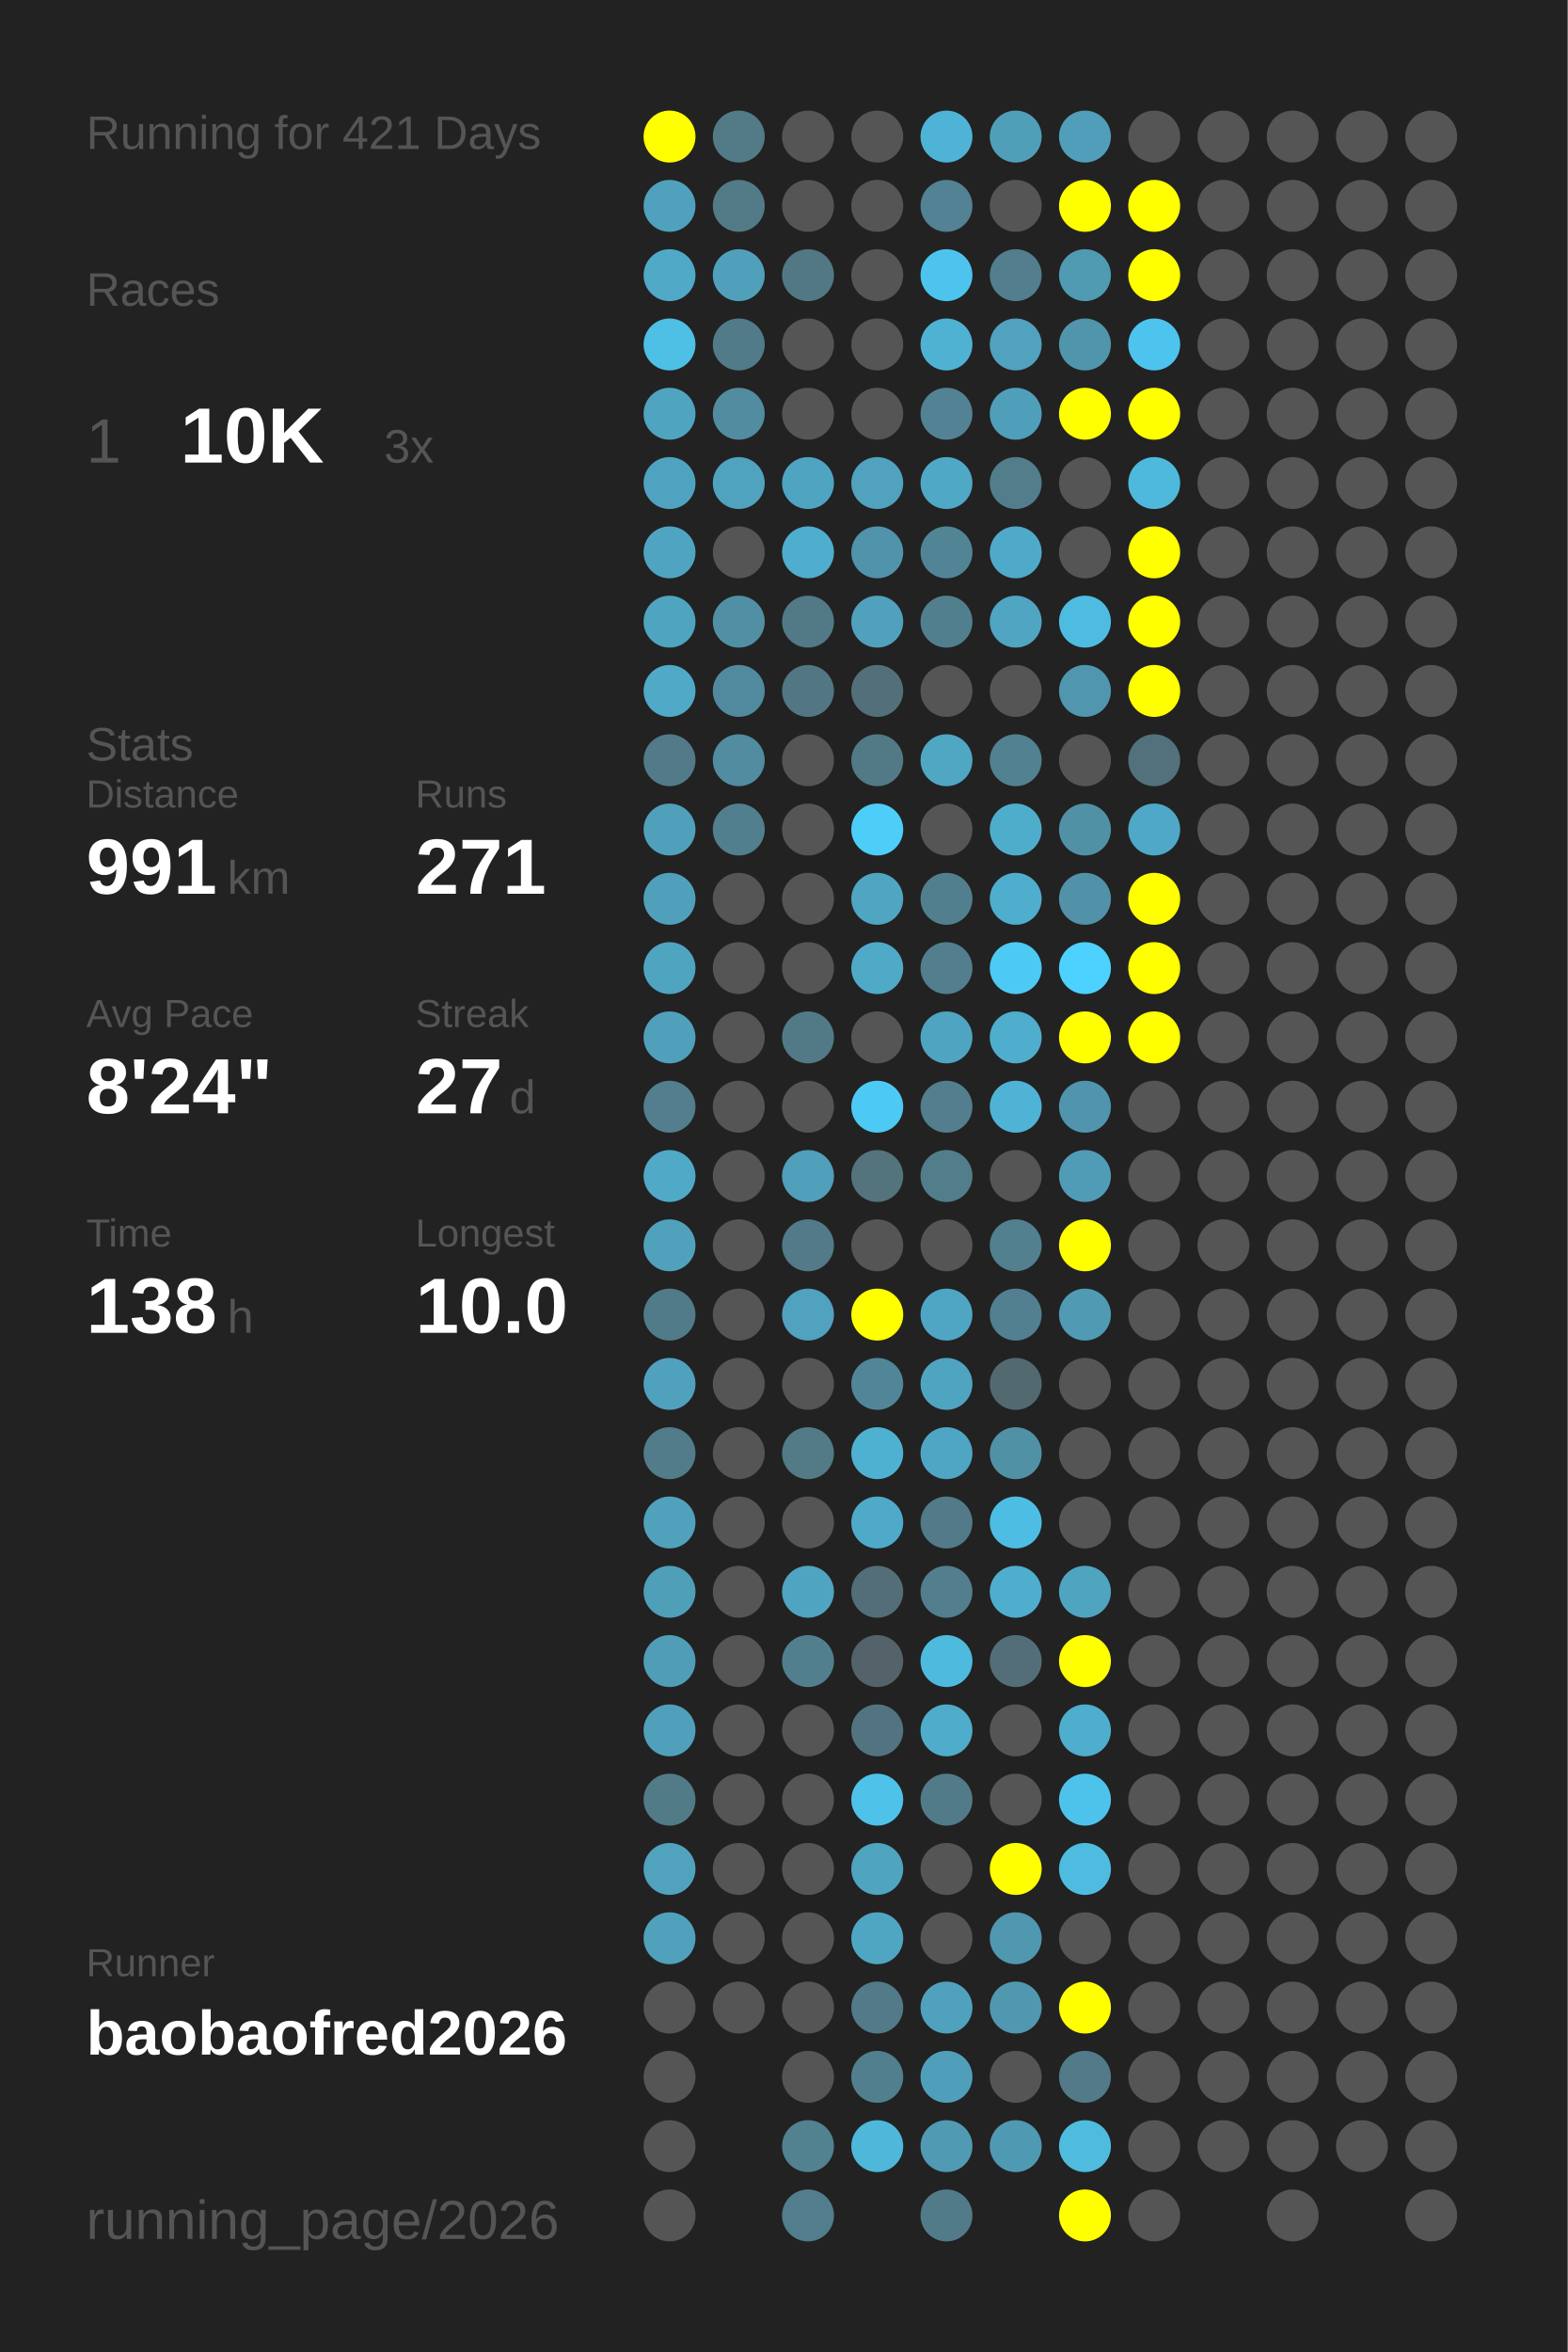
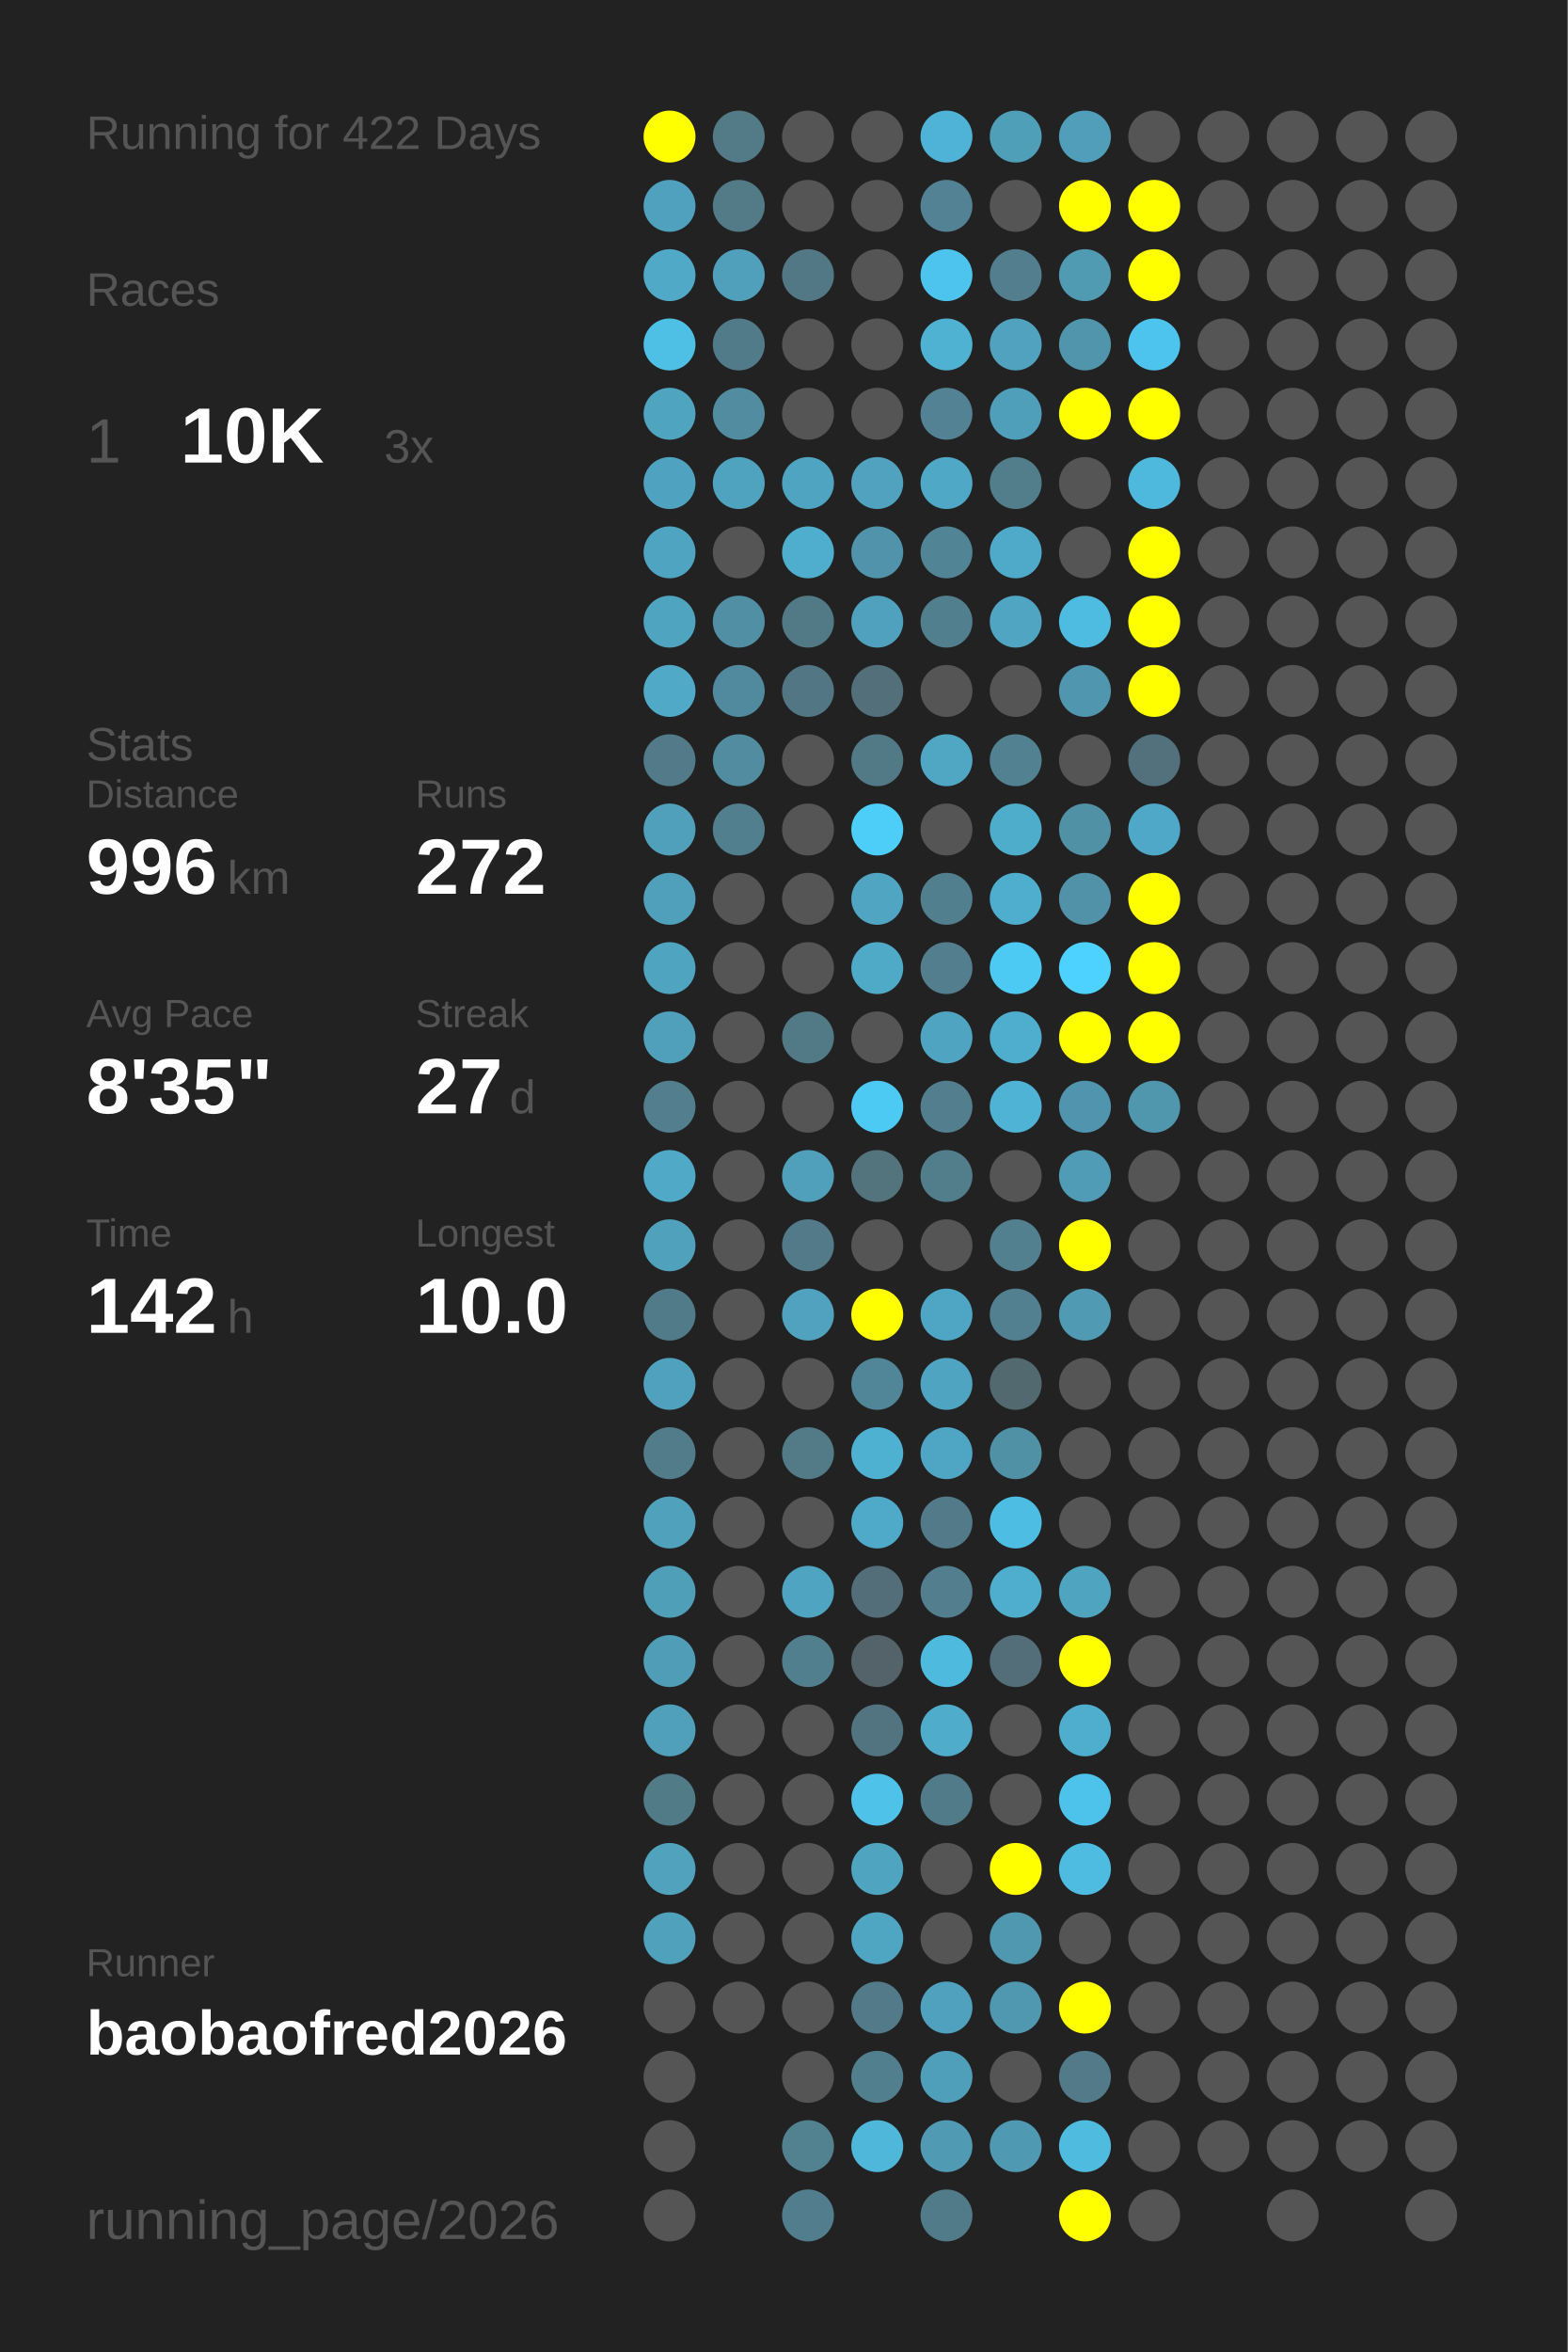
<svg xmlns="http://www.w3.org/2000/svg" baseProfile="full" height="300mm" version="1.1" viewBox="0,0,200,300" width="200mm">
  <defs />
  <rect fill="#222222" height="300" width="200" x="0" y="0" />
-   <text fill="#555555" style="font-size:6px; font-family:Arial;" x="11" y="19">Running for 421 Days</text>
+   <text fill="#555555" style="font-size:6px; font-family:Arial;" x="11" y="19">Running for 422 Days</text>
  <text fill="#555555" style="font-size:6px; font-family:Arial;" x="11" y="39">Races</text>
  <text fill="#555555" style="font-size:8px; font-family:Arial;" x="11" y="59">1</text>
  <text fill="#FFFFFF" style="font-size:10px; font-family:Arial; font-weight:bold;" x="23" y="59">10K</text>
  <text fill="#555555" style="font-size:6px; font-family:Arial;" x="49" y="59">3x</text>
  <text fill="#555555" style="font-size:6px; font-family:Arial;" x="11" y="97">Stats</text>
  <text fill="#555555" style="font-size:5px; font-family:Arial;" x="11" y="103">Distance</text>
-   <text fill="#FFFFFF" style="font-size:10px; font-family:Arial; font-weight:bold;" x="11" y="114">991</text>
+   <text fill="#FFFFFF" style="font-size:10px; font-family:Arial; font-weight:bold;" x="11" y="114">996</text>
  <text fill="#555555" style="font-size:6px; font-family:Arial;" x="29" y="114">km</text>
  <text fill="#555555" style="font-size:5px; font-family:Arial;" x="53" y="103">Runs</text>
-   <text fill="#FFFFFF" style="font-size:10px; font-family:Arial; font-weight:bold;" x="53" y="114">271</text>
+   <text fill="#FFFFFF" style="font-size:10px; font-family:Arial; font-weight:bold;" x="53" y="114">272</text>
  <text fill="#555555" style="font-size:5px; font-family:Arial;" x="11" y="131">Avg Pace</text>
-   <text fill="#FFFFFF" style="font-size:10px; font-family:Arial; font-weight:bold;" x="11" y="142">8'24"</text>
+   <text fill="#FFFFFF" style="font-size:10px; font-family:Arial; font-weight:bold;" x="11" y="142">8'35"</text>
  <text fill="#555555" style="font-size:5px; font-family:Arial;" x="53" y="131">Streak</text>
  <text fill="#FFFFFF" style="font-size:10px; font-family:Arial; font-weight:bold;" x="53" y="142">27</text>
  <text fill="#555555" style="font-size:6px; font-family:Arial;" x="65" y="142">d</text>
  <text fill="#555555" style="font-size:5px; font-family:Arial;" x="11" y="159">Time</text>
-   <text fill="#FFFFFF" style="font-size:10px; font-family:Arial; font-weight:bold;" x="11" y="170">138</text>
+   <text fill="#FFFFFF" style="font-size:10px; font-family:Arial; font-weight:bold;" x="11" y="170">142</text>
  <text fill="#555555" style="font-size:6px; font-family:Arial;" x="29" y="170">h</text>
  <text fill="#555555" style="font-size:5px; font-family:Arial;" x="53" y="159">Longest</text>
  <text fill="#FFFFFF" style="font-size:10px; font-family:Arial; font-weight:bold;" x="53" y="170">10.0</text>
  <text fill="#555555" style="font-size:5px; font-family:Arial;" x="11" y="252.065">Runner</text>
  <text fill="#FFFFFF" style="font-size:8px; font-family:Arial; font-weight:bold;" x="11" y="262.065">baobaofred2026</text>
  <text fill="#555555" style="font-size:7px; font-family:Arial;" x="11" y="285.581">running_page/2026</text>
  <circle cx="85.417" cy="17.419" fill="#FFFF00" r="3.312" />
  <circle cx="85.417" cy="26.258" fill="#50a1bd" r="3.312" />
  <circle cx="85.417" cy="35.097" fill="#4fa9c7" r="3.312" />
  <circle cx="85.417" cy="43.935" fill="#4ebfe5" r="3.312" />
  <circle cx="85.417" cy="52.774" fill="#4fa4c0" r="3.312" />
  <circle cx="85.417" cy="61.613" fill="#4fa3c0" r="3.312" />
  <circle cx="85.417" cy="70.452" fill="#4fa5c1" r="3.312" />
  <circle cx="85.417" cy="79.29" fill="#4fa4c0" r="3.312" />
  <circle cx="85.417" cy="88.129" fill="#4fa9c7" r="3.312" />
  <circle cx="85.417" cy="96.968" fill="#527a88" r="3.312" />
  <circle cx="85.417" cy="105.806" fill="#50a0bb" r="3.312" />
  <circle cx="85.417" cy="114.645" fill="#50a0bb" r="3.312" />
  <circle cx="85.417" cy="123.484" fill="#4fa4c0" r="3.312" />
  <circle cx="85.417" cy="132.323" fill="#50a0bc" r="3.312" />
  <circle cx="85.417" cy="141.161" fill="#527e8d" r="3.312" />
  <circle cx="85.417" cy="150" fill="#4fa9c7" r="3.312" />
  <circle cx="85.417" cy="158.839" fill="#50a1bc" r="3.312" />
  <circle cx="85.417" cy="167.677" fill="#527b89" r="3.312" />
  <circle cx="85.417" cy="176.516" fill="#50a1bd" r="3.312" />
  <circle cx="85.417" cy="185.355" fill="#527c8a" r="3.312" />
  <circle cx="85.417" cy="194.194" fill="#50a1bc" r="3.312" />
  <circle cx="85.417" cy="203.032" fill="#509fb9" r="3.312" />
  <circle cx="85.417" cy="211.871" fill="#509db7" r="3.312" />
  <circle cx="85.417" cy="220.71" fill="#50a0bb" r="3.312" />
  <circle cx="85.417" cy="229.548" fill="#527b88" r="3.312" />
  <circle cx="85.417" cy="238.387" fill="#50a2bd" r="3.312" />
  <circle cx="85.417" cy="247.226" fill="#50a1bc" r="3.312" />
  <circle cx="85.417" cy="256.065" fill="#555555" r="3.312" />
  <circle cx="85.417" cy="264.903" fill="#555555" r="3.312" />
  <circle cx="85.417" cy="273.742" fill="#555555" r="3.312" />
  <circle cx="85.417" cy="282.581" fill="#555555" r="3.312" />
  <circle cx="94.25" cy="17.419" fill="#527a87" r="3.312" />
  <circle cx="94.25" cy="26.258" fill="#527a87" r="3.312" />
  <circle cx="94.25" cy="35.097" fill="#50a0bc" r="3.312" />
  <circle cx="94.25" cy="43.935" fill="#527b89" r="3.312" />
  <circle cx="94.25" cy="52.774" fill="#518ca0" r="3.312" />
  <circle cx="94.25" cy="61.613" fill="#4fa3bf" r="3.312" />
  <circle cx="94.25" cy="70.452" fill="#555555" r="3.312" />
  <circle cx="94.25" cy="79.29" fill="#518fa4" r="3.312" />
  <circle cx="94.25" cy="88.129" fill="#518a9e" r="3.312" />
  <circle cx="94.25" cy="96.968" fill="#518ca0" r="3.312" />
  <circle cx="94.25" cy="105.806" fill="#527f8e" r="3.312" />
  <circle cx="94.25" cy="114.645" fill="#555555" r="3.312" />
  <circle cx="94.25" cy="123.484" fill="#555555" r="3.312" />
  <circle cx="94.25" cy="132.323" fill="#555555" r="3.312" />
  <circle cx="94.25" cy="141.161" fill="#555555" r="3.312" />
  <circle cx="94.25" cy="150" fill="#555555" r="3.312" />
  <circle cx="94.25" cy="158.839" fill="#555555" r="3.312" />
  <circle cx="94.25" cy="167.677" fill="#555555" r="3.312" />
  <circle cx="94.25" cy="176.516" fill="#555555" r="3.312" />
  <circle cx="94.25" cy="185.355" fill="#555555" r="3.312" />
  <circle cx="94.25" cy="194.194" fill="#555555" r="3.312" />
  <circle cx="94.25" cy="203.032" fill="#555555" r="3.312" />
  <circle cx="94.25" cy="211.871" fill="#555555" r="3.312" />
  <circle cx="94.25" cy="220.71" fill="#555555" r="3.312" />
  <circle cx="94.25" cy="229.548" fill="#555555" r="3.312" />
  <circle cx="94.25" cy="238.387" fill="#555555" r="3.312" />
  <circle cx="94.25" cy="247.226" fill="#555555" r="3.312" />
  <circle cx="94.25" cy="256.065" fill="#555555" r="3.312" />
  <circle cx="103.083" cy="17.419" fill="#555555" r="3.312" />
  <circle cx="103.083" cy="26.258" fill="#555555" r="3.312" />
  <circle cx="103.083" cy="35.097" fill="#527885" r="3.312" />
  <circle cx="103.083" cy="43.935" fill="#555555" r="3.312" />
  <circle cx="103.083" cy="52.774" fill="#555555" r="3.312" />
  <circle cx="103.083" cy="61.613" fill="#4fa4c1" r="3.312" />
  <circle cx="103.083" cy="70.452" fill="#4faece" r="3.312" />
  <circle cx="103.083" cy="79.29" fill="#527986" r="3.312" />
  <circle cx="103.083" cy="88.129" fill="#527683" r="3.312" />
  <circle cx="103.083" cy="96.968" fill="#555555" r="3.312" />
  <circle cx="103.083" cy="105.806" fill="#555555" r="3.312" />
  <circle cx="103.083" cy="114.645" fill="#555555" r="3.312" />
  <circle cx="103.083" cy="123.484" fill="#555555" r="3.312" />
  <circle cx="103.083" cy="132.323" fill="#527986" r="3.312" />
  <circle cx="103.083" cy="141.161" fill="#555555" r="3.312" />
  <circle cx="103.083" cy="150" fill="#50a0bb" r="3.312" />
  <circle cx="103.083" cy="158.839" fill="#527a88" r="3.312" />
  <circle cx="103.083" cy="167.677" fill="#50a2be" r="3.312" />
  <circle cx="103.083" cy="176.516" fill="#555555" r="3.312" />
  <circle cx="103.083" cy="185.355" fill="#527a87" r="3.312" />
  <circle cx="103.083" cy="194.194" fill="#555555" r="3.312" />
  <circle cx="103.083" cy="203.032" fill="#4fa5c1" r="3.312" />
  <circle cx="103.083" cy="211.871" fill="#527f8e" r="3.312" />
  <circle cx="103.083" cy="220.71" fill="#555555" r="3.312" />
  <circle cx="103.083" cy="229.548" fill="#555555" r="3.312" />
  <circle cx="103.083" cy="238.387" fill="#555555" r="3.312" />
  <circle cx="103.083" cy="247.226" fill="#555555" r="3.312" />
  <circle cx="103.083" cy="256.065" fill="#555555" r="3.312" />
  <circle cx="103.083" cy="264.903" fill="#555555" r="3.312" />
  <circle cx="103.083" cy="273.742" fill="#528190" r="3.312" />
  <circle cx="103.083" cy="282.581" fill="#527d8c" r="3.312" />
  <circle cx="111.917" cy="17.419" fill="#555555" r="3.312" />
  <circle cx="111.917" cy="26.258" fill="#555555" r="3.312" />
  <circle cx="111.917" cy="35.097" fill="#555555" r="3.312" />
  <circle cx="111.917" cy="43.935" fill="#555555" r="3.312" />
  <circle cx="111.917" cy="52.774" fill="#555555" r="3.312" />
  <circle cx="111.917" cy="61.613" fill="#50a2be" r="3.312" />
  <circle cx="111.917" cy="70.452" fill="#5093aa" r="3.312" />
  <circle cx="111.917" cy="79.29" fill="#50a1bd" r="3.312" />
  <circle cx="111.917" cy="88.129" fill="#53707a" r="3.312" />
  <circle cx="111.917" cy="96.968" fill="#527986" r="3.312" />
  <circle cx="111.917" cy="105.806" fill="#4dcef9" r="3.312" />
  <circle cx="111.917" cy="114.645" fill="#4fa5c2" r="3.312" />
  <circle cx="111.917" cy="123.484" fill="#4faac8" r="3.312" />
  <circle cx="111.917" cy="132.323" fill="#555555" r="3.312" />
  <circle cx="111.917" cy="141.161" fill="#4dcaf4" r="3.312" />
  <circle cx="111.917" cy="150" fill="#53737d" r="3.312" />
  <circle cx="111.917" cy="158.839" fill="#555555" r="3.312" />
  <circle cx="111.917" cy="167.677" fill="#FFFF00" r="3.312" />
  <circle cx="111.917" cy="176.516" fill="#518698" r="3.312" />
  <circle cx="111.917" cy="185.355" fill="#4fb1d2" r="3.312" />
  <circle cx="111.917" cy="194.194" fill="#4faac9" r="3.312" />
  <circle cx="111.917" cy="203.032" fill="#536e78" r="3.312" />
  <circle cx="111.917" cy="211.871" fill="#546369" r="3.312" />
  <circle cx="111.917" cy="220.71" fill="#527480" r="3.312" />
  <circle cx="111.917" cy="229.548" fill="#4ec2e9" r="3.312" />
  <circle cx="111.917" cy="238.387" fill="#4fa4c0" r="3.312" />
  <circle cx="111.917" cy="247.226" fill="#4fa6c3" r="3.312" />
  <circle cx="111.917" cy="256.065" fill="#527a88" r="3.312" />
  <circle cx="111.917" cy="264.903" fill="#527f8e" r="3.312" />
  <circle cx="111.917" cy="273.742" fill="#4eb7da" r="3.312" />
  <circle cx="120.75" cy="17.419" fill="#4eb3d6" r="3.312" />
  <circle cx="120.75" cy="26.258" fill="#528293" r="3.312" />
  <circle cx="120.75" cy="35.097" fill="#4dc4ed" r="3.312" />
  <circle cx="120.75" cy="43.935" fill="#4fb2d3" r="3.312" />
  <circle cx="120.75" cy="52.774" fill="#528293" r="3.312" />
  <circle cx="120.75" cy="61.613" fill="#4fa8c5" r="3.312" />
  <circle cx="120.75" cy="70.452" fill="#518596" r="3.312" />
  <circle cx="120.75" cy="79.29" fill="#527f8e" r="3.312" />
  <circle cx="120.75" cy="88.129" fill="#555555" r="3.312" />
  <circle cx="120.75" cy="96.968" fill="#4fa7c4" r="3.312" />
  <circle cx="120.75" cy="105.806" fill="#555555" r="3.312" />
  <circle cx="120.75" cy="114.645" fill="#527f8e" r="3.312" />
  <circle cx="120.75" cy="123.484" fill="#527e8d" r="3.312" />
  <circle cx="120.75" cy="132.323" fill="#4fa5c1" r="3.312" />
  <circle cx="120.75" cy="141.161" fill="#527e8d" r="3.312" />
  <circle cx="120.75" cy="150" fill="#527e8c" r="3.312" />
  <circle cx="120.75" cy="158.839" fill="#555555" r="3.312" />
  <circle cx="120.75" cy="167.677" fill="#4fa6c4" r="3.312" />
  <circle cx="120.75" cy="176.516" fill="#4fa4c1" r="3.312" />
  <circle cx="120.75" cy="185.355" fill="#4fa6c4" r="3.312" />
  <circle cx="120.75" cy="194.194" fill="#527a88" r="3.312" />
  <circle cx="120.75" cy="203.032" fill="#527e8d" r="3.312" />
  <circle cx="120.75" cy="211.871" fill="#4ebade" r="3.312" />
  <circle cx="120.75" cy="220.71" fill="#4faccb" r="3.312" />
  <circle cx="120.75" cy="229.548" fill="#527b89" r="3.312" />
  <circle cx="120.75" cy="238.387" fill="#555555" r="3.312" />
  <circle cx="120.75" cy="247.226" fill="#555555" r="3.312" />
  <circle cx="120.75" cy="256.065" fill="#50a1bd" r="3.312" />
  <circle cx="120.75" cy="264.903" fill="#509fba" r="3.312" />
  <circle cx="120.75" cy="273.742" fill="#509ab3" r="3.312" />
  <circle cx="120.75" cy="282.581" fill="#527b89" r="3.312" />
  <circle cx="129.583" cy="17.419" fill="#509fb9" r="3.312" />
  <circle cx="129.583" cy="26.258" fill="#555555" r="3.312" />
  <circle cx="129.583" cy="35.097" fill="#527e8d" r="3.312" />
  <circle cx="129.583" cy="43.935" fill="#50a2be" r="3.312" />
  <circle cx="129.583" cy="52.774" fill="#509fba" r="3.312" />
  <circle cx="129.583" cy="61.613" fill="#527d8b" r="3.312" />
  <circle cx="129.583" cy="70.452" fill="#4faac9" r="3.312" />
  <circle cx="129.583" cy="79.29" fill="#4fa5c2" r="3.312" />
  <circle cx="129.583" cy="88.129" fill="#555555" r="3.312" />
  <circle cx="129.583" cy="96.968" fill="#528191" r="3.312" />
  <circle cx="129.583" cy="105.806" fill="#4fadcc" r="3.312" />
  <circle cx="129.583" cy="114.645" fill="#4fadcd" r="3.312" />
  <circle cx="129.583" cy="123.484" fill="#4dcaf4" r="3.312" />
  <circle cx="129.583" cy="132.323" fill="#4fadcd" r="3.312" />
  <circle cx="129.583" cy="141.161" fill="#4eb3d5" r="3.312" />
  <circle cx="129.583" cy="150" fill="#555555" r="3.312" />
  <circle cx="129.583" cy="158.839" fill="#52808f" r="3.312" />
  <circle cx="129.583" cy="167.677" fill="#528090" r="3.312" />
  <circle cx="129.583" cy="176.516" fill="#536970" r="3.312" />
  <circle cx="129.583" cy="185.355" fill="#5191a6" r="3.312" />
  <circle cx="129.583" cy="194.194" fill="#4ebde3" r="3.312" />
  <circle cx="129.583" cy="203.032" fill="#4faece" r="3.312" />
  <circle cx="129.583" cy="211.871" fill="#536e78" r="3.312" />
  <circle cx="129.583" cy="220.71" fill="#555555" r="3.312" />
  <circle cx="129.583" cy="229.548" fill="#555555" r="3.312" />
  <circle cx="129.583" cy="238.387" fill="#FFFF00" r="3.312" />
  <circle cx="129.583" cy="247.226" fill="#5098b0" r="3.312" />
  <circle cx="129.583" cy="256.065" fill="#5098b0" r="3.312" />
  <circle cx="129.583" cy="264.903" fill="#555555" r="3.312" />
  <circle cx="129.583" cy="273.742" fill="#5099b2" r="3.312" />
  <circle cx="138.417" cy="17.419" fill="#509eb9" r="3.312" />
  <circle cx="138.417" cy="26.258" fill="#FFFF00" r="3.312" />
  <circle cx="138.417" cy="35.097" fill="#509ab2" r="3.312" />
  <circle cx="138.417" cy="43.935" fill="#5095ac" r="3.312" />
  <circle cx="138.417" cy="52.774" fill="#FFFF00" r="3.312" />
  <circle cx="138.417" cy="61.613" fill="#555555" r="3.312" />
  <circle cx="138.417" cy="70.452" fill="#555555" r="3.312" />
  <circle cx="138.417" cy="79.29" fill="#4ebce1" r="3.312" />
  <circle cx="138.417" cy="88.129" fill="#5096ae" r="3.312" />
  <circle cx="138.417" cy="96.968" fill="#555555" r="3.312" />
  <circle cx="138.417" cy="105.806" fill="#5191a6" r="3.312" />
  <circle cx="138.417" cy="114.645" fill="#5192a8" r="3.312" />
  <circle cx="138.417" cy="123.484" fill="#4dd1fe" r="3.312" />
  <circle cx="138.417" cy="132.323" fill="#FFFF00" r="3.312" />
  <circle cx="138.417" cy="141.161" fill="#5095ad" r="3.312" />
  <circle cx="138.417" cy="150" fill="#509cb6" r="3.312" />
  <circle cx="138.417" cy="158.839" fill="#FFFF00" r="3.312" />
  <circle cx="138.417" cy="167.677" fill="#509ab4" r="3.312" />
  <circle cx="138.417" cy="176.516" fill="#555555" r="3.312" />
  <circle cx="138.417" cy="185.355" fill="#555555" r="3.312" />
  <circle cx="138.417" cy="194.194" fill="#555555" r="3.312" />
  <circle cx="138.417" cy="203.032" fill="#4fa4c0" r="3.312" />
  <circle cx="138.417" cy="211.871" fill="#FFFF00" r="3.312" />
  <circle cx="138.417" cy="220.71" fill="#4fadcd" r="3.312" />
  <circle cx="138.417" cy="229.548" fill="#4dc3eb" r="3.312" />
  <circle cx="138.417" cy="238.387" fill="#4ebce1" r="3.312" />
  <circle cx="138.417" cy="247.226" fill="#555555" r="3.312" />
  <circle cx="138.417" cy="256.065" fill="#FFFF00" r="3.312" />
  <circle cx="138.417" cy="264.903" fill="#527a88" r="3.312" />
  <circle cx="138.417" cy="273.742" fill="#4ebbdf" r="3.312" />
  <circle cx="138.417" cy="282.581" fill="#FFFF00" r="3.312" />
  <circle cx="147.25" cy="17.419" fill="#555555" r="3.312" />
  <circle cx="147.25" cy="26.258" fill="#FFFF00" r="3.312" />
  <circle cx="147.25" cy="35.097" fill="#FFFF00" r="3.312" />
  <circle cx="147.25" cy="43.935" fill="#4dc4ed" r="3.312" />
  <circle cx="147.25" cy="52.774" fill="#FFFF00" r="3.312" />
  <circle cx="147.25" cy="61.613" fill="#4eb9dd" r="3.312" />
  <circle cx="147.25" cy="70.452" fill="#FFFF00" r="3.312" />
  <circle cx="147.25" cy="79.29" fill="#FFFF00" r="3.312" />
  <circle cx="147.25" cy="88.129" fill="#FFFF00" r="3.312" />
  <circle cx="147.25" cy="96.968" fill="#53717c" r="3.312" />
  <circle cx="147.25" cy="105.806" fill="#4fa8c7" r="3.312" />
  <circle cx="147.25" cy="114.645" fill="#FFFF00" r="3.312" />
  <circle cx="147.25" cy="123.484" fill="#FFFF00" r="3.312" />
  <circle cx="147.25" cy="132.323" fill="#FFFF00" r="3.312" />
-   <circle cx="147.25" cy="141.161" fill="#555555" r="3.312" />
+   <circle cx="147.25" cy="141.161" fill="#5096ad" r="3.312" />
  <circle cx="147.25" cy="150" fill="#555555" r="3.312" />
  <circle cx="147.25" cy="158.839" fill="#555555" r="3.312" />
  <circle cx="147.25" cy="167.677" fill="#555555" r="3.312" />
  <circle cx="147.25" cy="176.516" fill="#555555" r="3.312" />
  <circle cx="147.25" cy="185.355" fill="#555555" r="3.312" />
  <circle cx="147.25" cy="194.194" fill="#555555" r="3.312" />
  <circle cx="147.25" cy="203.032" fill="#555555" r="3.312" />
  <circle cx="147.25" cy="211.871" fill="#555555" r="3.312" />
  <circle cx="147.25" cy="220.71" fill="#555555" r="3.312" />
  <circle cx="147.25" cy="229.548" fill="#555555" r="3.312" />
  <circle cx="147.25" cy="238.387" fill="#555555" r="3.312" />
  <circle cx="147.25" cy="247.226" fill="#555555" r="3.312" />
  <circle cx="147.25" cy="256.065" fill="#555555" r="3.312" />
  <circle cx="147.25" cy="264.903" fill="#555555" r="3.312" />
  <circle cx="147.25" cy="273.742" fill="#555555" r="3.312" />
  <circle cx="147.25" cy="282.581" fill="#555555" r="3.312" />
  <circle cx="156.083" cy="17.419" fill="#555555" r="3.312" />
  <circle cx="156.083" cy="26.258" fill="#555555" r="3.312" />
  <circle cx="156.083" cy="35.097" fill="#555555" r="3.312" />
  <circle cx="156.083" cy="43.935" fill="#555555" r="3.312" />
  <circle cx="156.083" cy="52.774" fill="#555555" r="3.312" />
  <circle cx="156.083" cy="61.613" fill="#555555" r="3.312" />
  <circle cx="156.083" cy="70.452" fill="#555555" r="3.312" />
  <circle cx="156.083" cy="79.29" fill="#555555" r="3.312" />
  <circle cx="156.083" cy="88.129" fill="#555555" r="3.312" />
  <circle cx="156.083" cy="96.968" fill="#555555" r="3.312" />
  <circle cx="156.083" cy="105.806" fill="#555555" r="3.312" />
  <circle cx="156.083" cy="114.645" fill="#555555" r="3.312" />
  <circle cx="156.083" cy="123.484" fill="#555555" r="3.312" />
  <circle cx="156.083" cy="132.323" fill="#555555" r="3.312" />
  <circle cx="156.083" cy="141.161" fill="#555555" r="3.312" />
  <circle cx="156.083" cy="150" fill="#555555" r="3.312" />
  <circle cx="156.083" cy="158.839" fill="#555555" r="3.312" />
  <circle cx="156.083" cy="167.677" fill="#555555" r="3.312" />
  <circle cx="156.083" cy="176.516" fill="#555555" r="3.312" />
  <circle cx="156.083" cy="185.355" fill="#555555" r="3.312" />
  <circle cx="156.083" cy="194.194" fill="#555555" r="3.312" />
  <circle cx="156.083" cy="203.032" fill="#555555" r="3.312" />
  <circle cx="156.083" cy="211.871" fill="#555555" r="3.312" />
  <circle cx="156.083" cy="220.71" fill="#555555" r="3.312" />
  <circle cx="156.083" cy="229.548" fill="#555555" r="3.312" />
  <circle cx="156.083" cy="238.387" fill="#555555" r="3.312" />
  <circle cx="156.083" cy="247.226" fill="#555555" r="3.312" />
  <circle cx="156.083" cy="256.065" fill="#555555" r="3.312" />
  <circle cx="156.083" cy="264.903" fill="#555555" r="3.312" />
  <circle cx="156.083" cy="273.742" fill="#555555" r="3.312" />
  <circle cx="164.917" cy="17.419" fill="#555555" r="3.312" />
  <circle cx="164.917" cy="26.258" fill="#555555" r="3.312" />
  <circle cx="164.917" cy="35.097" fill="#555555" r="3.312" />
  <circle cx="164.917" cy="43.935" fill="#555555" r="3.312" />
  <circle cx="164.917" cy="52.774" fill="#555555" r="3.312" />
  <circle cx="164.917" cy="61.613" fill="#555555" r="3.312" />
  <circle cx="164.917" cy="70.452" fill="#555555" r="3.312" />
  <circle cx="164.917" cy="79.29" fill="#555555" r="3.312" />
  <circle cx="164.917" cy="88.129" fill="#555555" r="3.312" />
  <circle cx="164.917" cy="96.968" fill="#555555" r="3.312" />
  <circle cx="164.917" cy="105.806" fill="#555555" r="3.312" />
  <circle cx="164.917" cy="114.645" fill="#555555" r="3.312" />
  <circle cx="164.917" cy="123.484" fill="#555555" r="3.312" />
  <circle cx="164.917" cy="132.323" fill="#555555" r="3.312" />
  <circle cx="164.917" cy="141.161" fill="#555555" r="3.312" />
  <circle cx="164.917" cy="150" fill="#555555" r="3.312" />
  <circle cx="164.917" cy="158.839" fill="#555555" r="3.312" />
  <circle cx="164.917" cy="167.677" fill="#555555" r="3.312" />
  <circle cx="164.917" cy="176.516" fill="#555555" r="3.312" />
  <circle cx="164.917" cy="185.355" fill="#555555" r="3.312" />
  <circle cx="164.917" cy="194.194" fill="#555555" r="3.312" />
  <circle cx="164.917" cy="203.032" fill="#555555" r="3.312" />
  <circle cx="164.917" cy="211.871" fill="#555555" r="3.312" />
  <circle cx="164.917" cy="220.71" fill="#555555" r="3.312" />
  <circle cx="164.917" cy="229.548" fill="#555555" r="3.312" />
  <circle cx="164.917" cy="238.387" fill="#555555" r="3.312" />
  <circle cx="164.917" cy="247.226" fill="#555555" r="3.312" />
  <circle cx="164.917" cy="256.065" fill="#555555" r="3.312" />
  <circle cx="164.917" cy="264.903" fill="#555555" r="3.312" />
  <circle cx="164.917" cy="273.742" fill="#555555" r="3.312" />
  <circle cx="164.917" cy="282.581" fill="#555555" r="3.312" />
  <circle cx="173.75" cy="17.419" fill="#555555" r="3.312" />
  <circle cx="173.75" cy="26.258" fill="#555555" r="3.312" />
  <circle cx="173.75" cy="35.097" fill="#555555" r="3.312" />
  <circle cx="173.75" cy="43.935" fill="#555555" r="3.312" />
  <circle cx="173.75" cy="52.774" fill="#555555" r="3.312" />
  <circle cx="173.75" cy="61.613" fill="#555555" r="3.312" />
  <circle cx="173.75" cy="70.452" fill="#555555" r="3.312" />
  <circle cx="173.75" cy="79.29" fill="#555555" r="3.312" />
  <circle cx="173.75" cy="88.129" fill="#555555" r="3.312" />
  <circle cx="173.75" cy="96.968" fill="#555555" r="3.312" />
  <circle cx="173.75" cy="105.806" fill="#555555" r="3.312" />
  <circle cx="173.75" cy="114.645" fill="#555555" r="3.312" />
  <circle cx="173.75" cy="123.484" fill="#555555" r="3.312" />
  <circle cx="173.75" cy="132.323" fill="#555555" r="3.312" />
  <circle cx="173.75" cy="141.161" fill="#555555" r="3.312" />
  <circle cx="173.75" cy="150" fill="#555555" r="3.312" />
  <circle cx="173.75" cy="158.839" fill="#555555" r="3.312" />
  <circle cx="173.75" cy="167.677" fill="#555555" r="3.312" />
  <circle cx="173.75" cy="176.516" fill="#555555" r="3.312" />
  <circle cx="173.75" cy="185.355" fill="#555555" r="3.312" />
  <circle cx="173.75" cy="194.194" fill="#555555" r="3.312" />
  <circle cx="173.75" cy="203.032" fill="#555555" r="3.312" />
  <circle cx="173.75" cy="211.871" fill="#555555" r="3.312" />
  <circle cx="173.75" cy="220.71" fill="#555555" r="3.312" />
  <circle cx="173.75" cy="229.548" fill="#555555" r="3.312" />
  <circle cx="173.75" cy="238.387" fill="#555555" r="3.312" />
  <circle cx="173.75" cy="247.226" fill="#555555" r="3.312" />
  <circle cx="173.75" cy="256.065" fill="#555555" r="3.312" />
  <circle cx="173.75" cy="264.903" fill="#555555" r="3.312" />
  <circle cx="173.75" cy="273.742" fill="#555555" r="3.312" />
  <circle cx="182.583" cy="17.419" fill="#555555" r="3.312" />
  <circle cx="182.583" cy="26.258" fill="#555555" r="3.312" />
  <circle cx="182.583" cy="35.097" fill="#555555" r="3.312" />
  <circle cx="182.583" cy="43.935" fill="#555555" r="3.312" />
  <circle cx="182.583" cy="52.774" fill="#555555" r="3.312" />
  <circle cx="182.583" cy="61.613" fill="#555555" r="3.312" />
  <circle cx="182.583" cy="70.452" fill="#555555" r="3.312" />
  <circle cx="182.583" cy="79.29" fill="#555555" r="3.312" />
  <circle cx="182.583" cy="88.129" fill="#555555" r="3.312" />
  <circle cx="182.583" cy="96.968" fill="#555555" r="3.312" />
  <circle cx="182.583" cy="105.806" fill="#555555" r="3.312" />
  <circle cx="182.583" cy="114.645" fill="#555555" r="3.312" />
  <circle cx="182.583" cy="123.484" fill="#555555" r="3.312" />
  <circle cx="182.583" cy="132.323" fill="#555555" r="3.312" />
  <circle cx="182.583" cy="141.161" fill="#555555" r="3.312" />
  <circle cx="182.583" cy="150" fill="#555555" r="3.312" />
  <circle cx="182.583" cy="158.839" fill="#555555" r="3.312" />
  <circle cx="182.583" cy="167.677" fill="#555555" r="3.312" />
  <circle cx="182.583" cy="176.516" fill="#555555" r="3.312" />
  <circle cx="182.583" cy="185.355" fill="#555555" r="3.312" />
  <circle cx="182.583" cy="194.194" fill="#555555" r="3.312" />
  <circle cx="182.583" cy="203.032" fill="#555555" r="3.312" />
  <circle cx="182.583" cy="211.871" fill="#555555" r="3.312" />
  <circle cx="182.583" cy="220.71" fill="#555555" r="3.312" />
  <circle cx="182.583" cy="229.548" fill="#555555" r="3.312" />
  <circle cx="182.583" cy="238.387" fill="#555555" r="3.312" />
  <circle cx="182.583" cy="247.226" fill="#555555" r="3.312" />
  <circle cx="182.583" cy="256.065" fill="#555555" r="3.312" />
  <circle cx="182.583" cy="264.903" fill="#555555" r="3.312" />
  <circle cx="182.583" cy="273.742" fill="#555555" r="3.312" />
  <circle cx="182.583" cy="282.581" fill="#555555" r="3.312" />
</svg>
